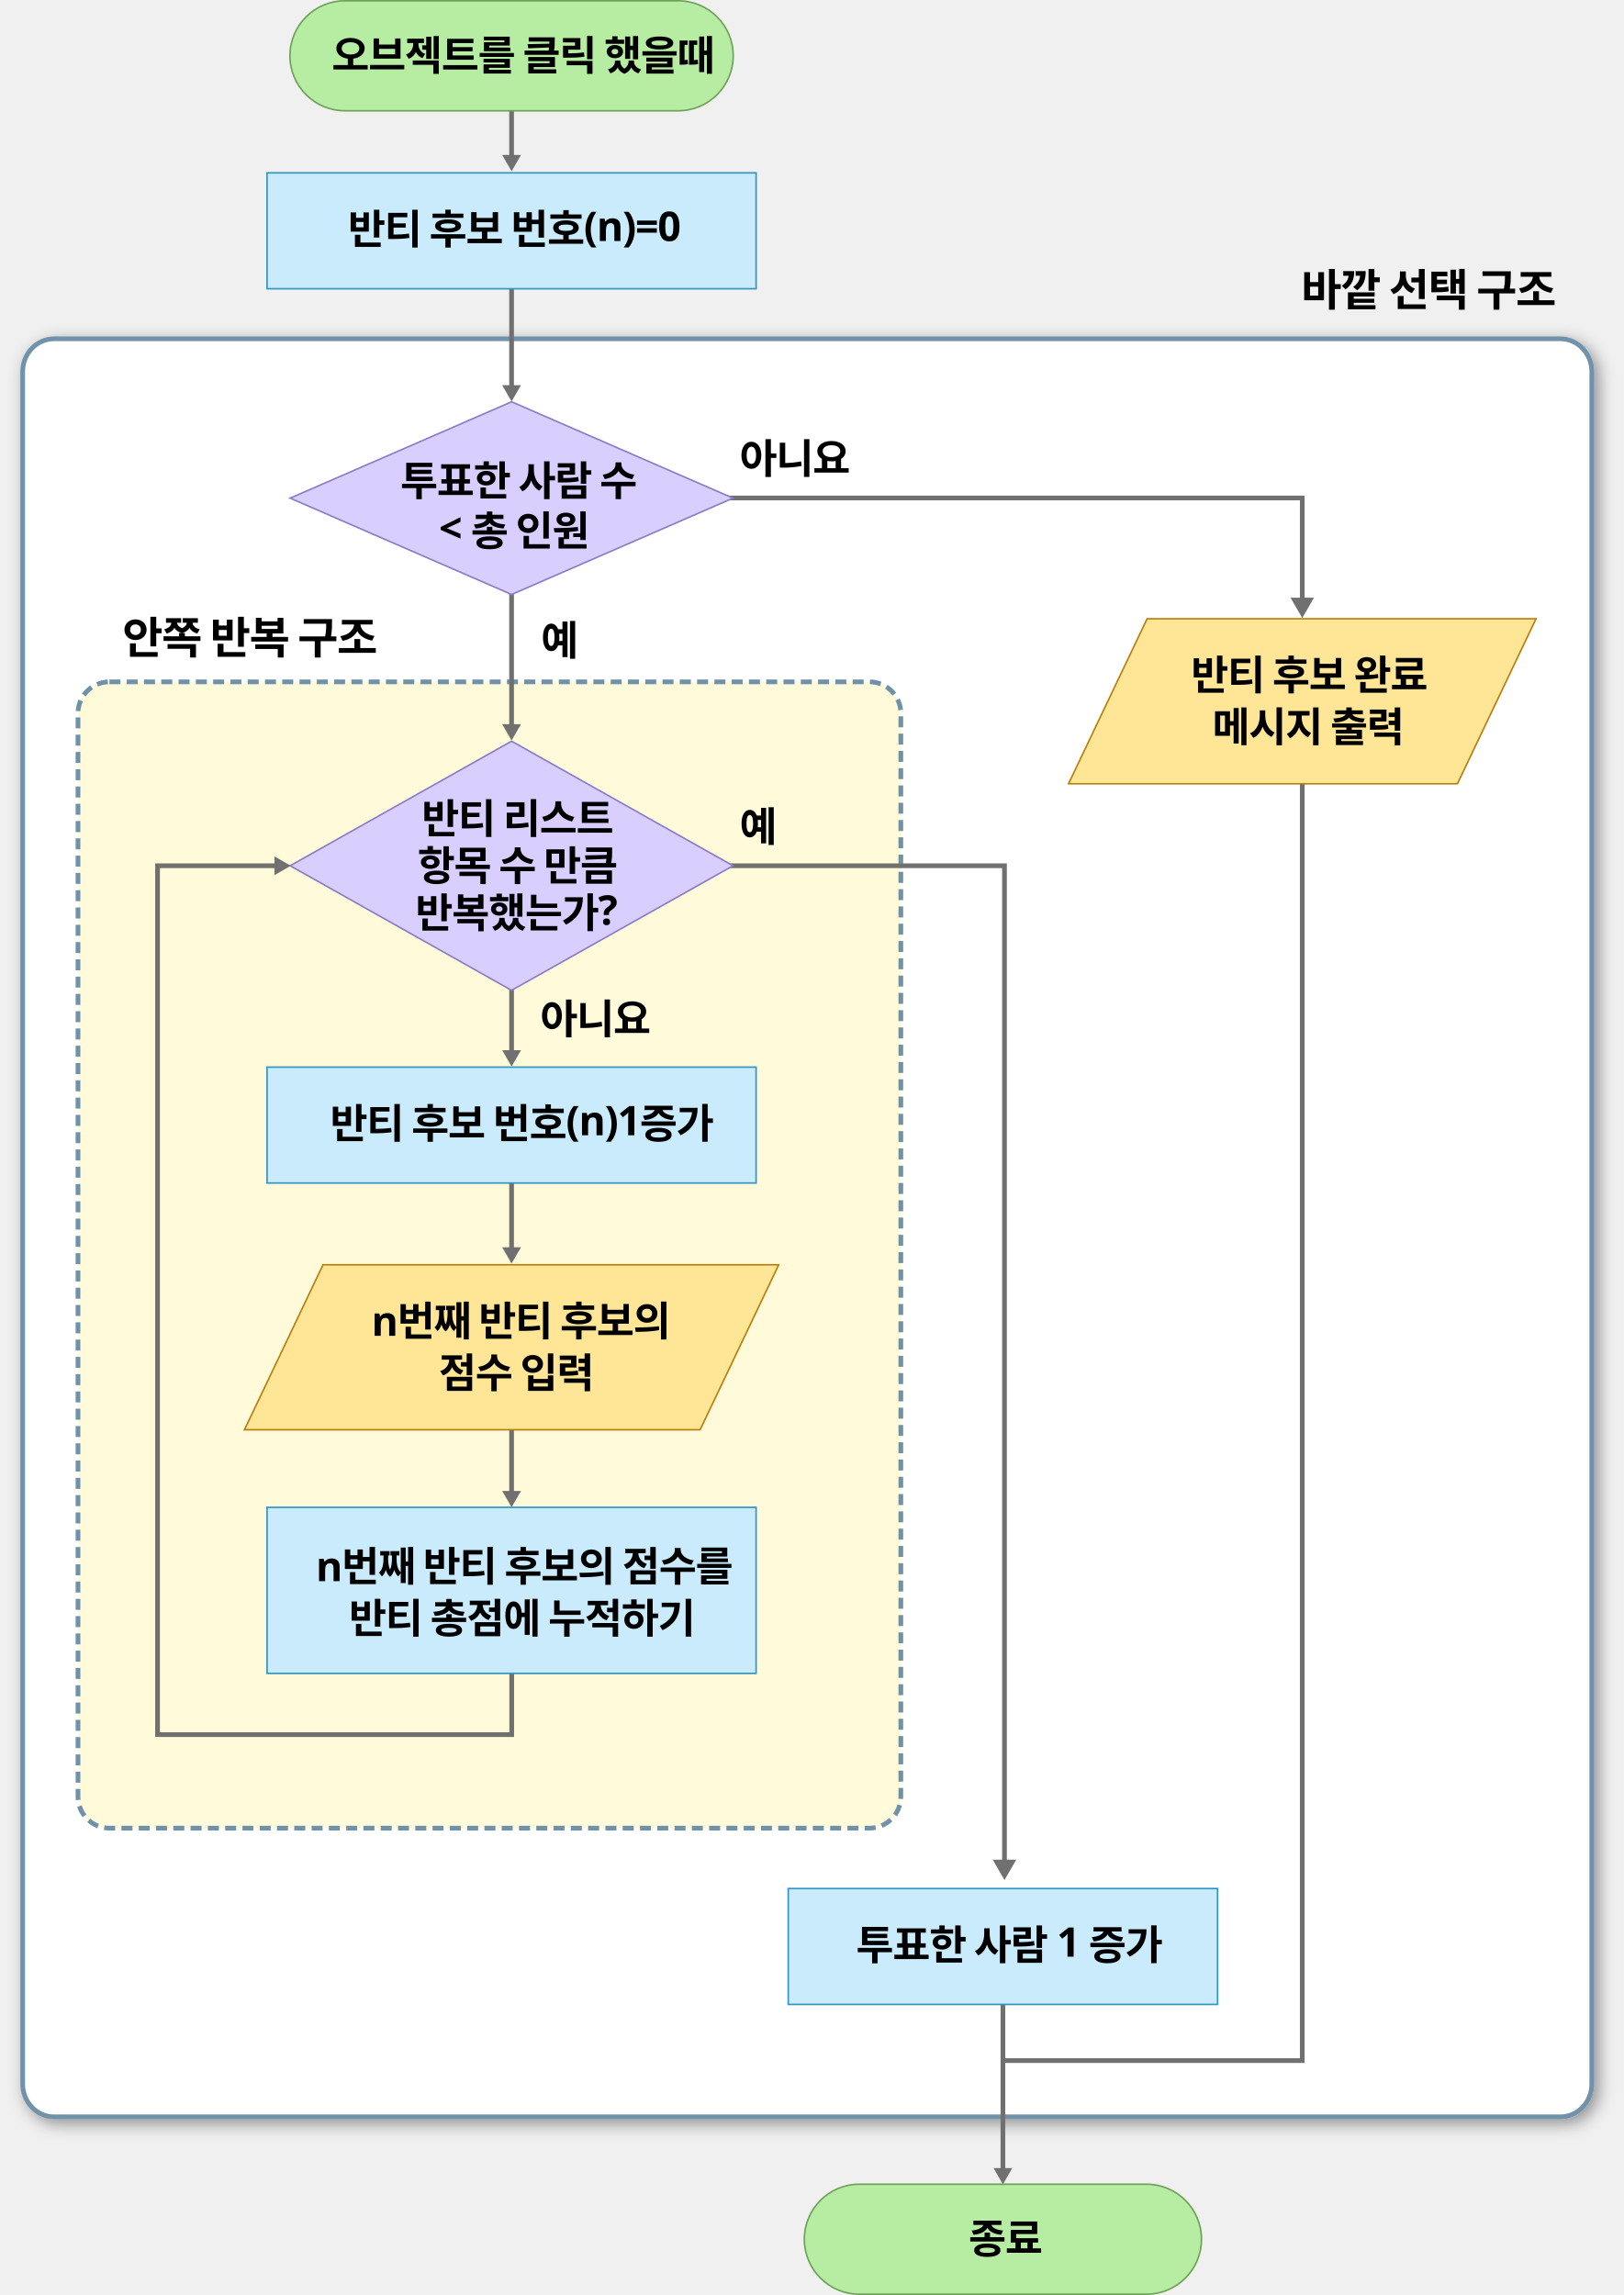
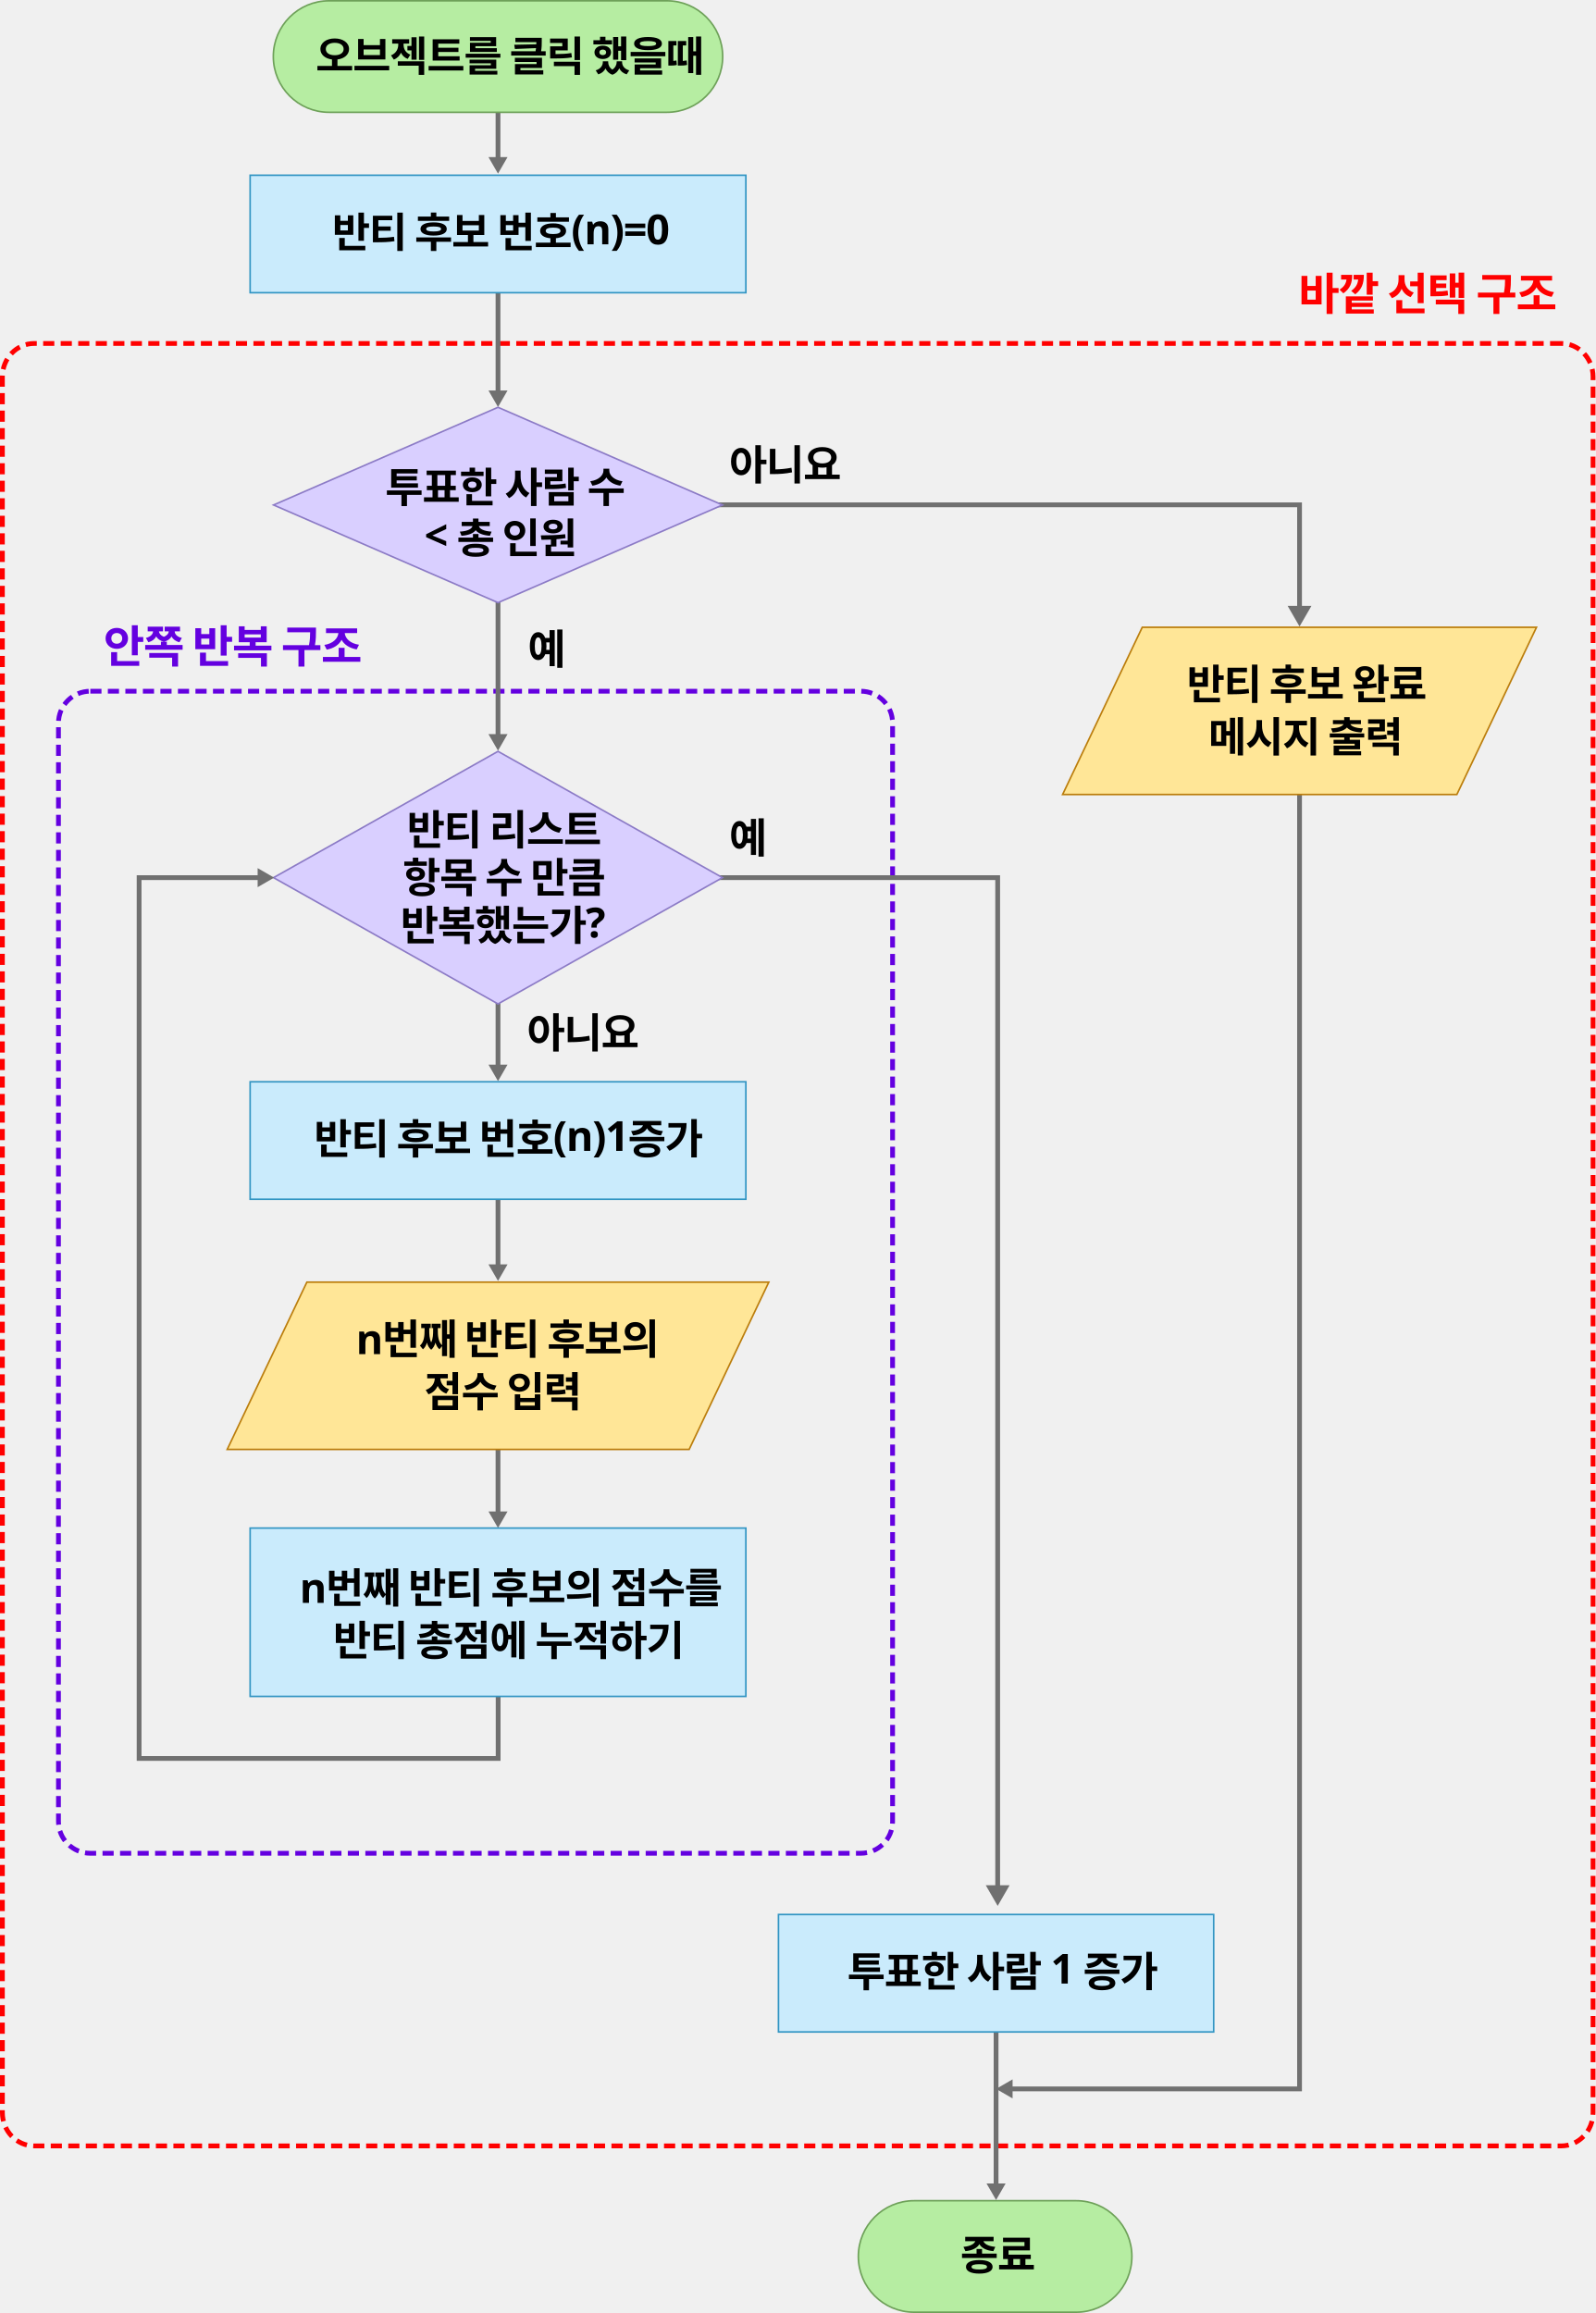
- <svg xmlns="http://www.w3.org/2000/svg" id="_레이어_1" data-name="레이어 1" viewBox="0 0 1033 1460.605">
+ <svg xmlns="http://www.w3.org/2000/svg" id="_레이어_1" data-name="레이어 1" viewBox="0 0 1001.601 1452.105">
  <defs>
    <style>
      .cls-1 {
        fill: #707070;
        stroke-width: 0px;
      }

      .cls-2 {
-         fill: #b6eda2;
-         stroke: #6ea159;
+         stroke: red;
      }

      .cls-2, .cls-3, .cls-4, .cls-5, .cls-6, .cls-7, .cls-8 {
        stroke-miterlimit: 10;
      }

+       .cls-2, .cls-4, .cls-8 {
+         fill: none;
+         stroke-width: 3px;
+       }
+ 
+       .cls-2, .cls-8 {
+         stroke-dasharray: 0 0 7 4;
+       }
+ 
      .cls-3 {
-         fill: none;
+         fill: #b6eda2;
+         stroke: #6ea159;
+       }
+ 
+       .cls-4 {
        stroke: #707070;
      }

-       .cls-3, .cls-5, .cls-6 {
-         stroke-width: 3px;
+       .cls-5 {
+         fill: #caebfc;
+         stroke: #3295c3;
      }

      .cls-9 {
+         font-size: 26px;
+         letter-spacing: -.025em;
+       }
+ 
+       .cls-9, .cls-10, .cls-11 {
+         font-family: Pretendard-Bold-KSCpc-EUC-H, Pretendard;
+         font-weight: 700;
+       }
+ 
+       .cls-6 {
+         fill: #d9cfff;
+         stroke: #8c7bc6;
+       }
+ 
+       .cls-10 {
+         fill: red;
+       }
+ 
+       .cls-10, .cls-11 {
        font-size: 28px;
        letter-spacing: -.025em;
      }

-       .cls-9, .cls-10 {
-         font-family: Pretendard-Bold-KSCpc-EUC-H, Pretendard;
-         font-weight: 700;
-       }
- 
-       .cls-4 {
-         fill: #caebfc;
-         stroke: #3295c3;
-       }
- 
-       .cls-10 {
-         font-size: 26px;
-         letter-spacing: -.025em;
-       }
- 
-       .cls-5 {
-         fill: #fff;
-         filter: url(#drop-shadow-2);
-       }
- 
-       .cls-5, .cls-6 {
-         stroke: #6f92aa;
-       }
- 
-       .cls-6 {
-         fill: #fffad9;
-         stroke-dasharray: 0 0 7 4;
+       .cls-11 {
+         fill: #6400e0;
      }

      .cls-7 {
-         fill: #d9cfff;
-         stroke: #8c7bc6;
+         fill: #ffe697;
+         stroke: #bb7d0c;
      }

      .cls-8 {
-         fill: #ffe697;
-         stroke: #bb7d0c;
+         stroke: #6400e0;
      }
    </style>
-     <filter id="drop-shadow-2" filterUnits="userSpaceOnUse">
-       <feOffset dx="3" dy="3" />
-       <feGaussianBlur result="blur" stdDeviation="5" />
-       <feFlood flood-color="#000" flood-opacity=".4" />
-       <feComposite in2="blur" operator="in" />
-       <feComposite in="SourceGraphic" />
-     </filter>
  </defs>
-   <path class="cls-5" d="m993.032,215.62H34.431c-11.046,0-20,9.352-20,20.889v1089.813c0,11.537,8.954,20.889,20,20.889h958.601c11.045,0,20-9.352,20-20.889V236.509c0-11.537-8.955-20.889-20-20.889Z" />
-   <rect class="cls-6" x="49.635" y="433.944" width="523.655" height="729.537" rx="20" ry="20" />
+   <path class="cls-2" d="m980.101,215.62H21.5c-11.046,0-20,9.352-20,20.889v1089.813c0,11.537,8.954,20.889,20,20.889h958.601c11.045,0,20-9.352,20-20.889V236.509c0-11.537-8.955-20.889-20-20.889Z" />
+   <rect class="cls-8" x="36.704" y="433.944" width="523.655" height="729.537" rx="20" ry="20" />
  <g>
-     <line class="cls-3" x1="325.571" y1="183.1" x2="325.571" y2="246.904" />
-     <polygon class="cls-1" points="319.588 245.153 325.571 255.515 331.554 245.153 319.588 245.153" />
-   </g>
-   <polyline class="cls-3" points="828.774 498.803 828.774 1311.413 638.256 1311.413" />
-   <g>
-     <polyline class="cls-3" points="639.26 1185.765 639.26 550.986 460.258 550.986" />
-     <polygon class="cls-1" points="646.74 1183.576 639.26 1196.528 631.781 1183.576 646.74 1183.576" />
+     <line class="cls-4" x1="312.64" y1="183.1" x2="312.64" y2="246.904" />
+     <polygon class="cls-1" points="306.657 245.153 312.64 255.515 318.623 245.153 306.657 245.153" />
  </g>
  <g>
-     <line class="cls-3" x1="325.571" y1="606.546" x2="325.571" y2="670.13" />
-     <polygon class="cls-1" points="319.588 668.379 325.571 678.74 331.554 668.379 319.588 668.379" />
+     <polyline class="cls-4" points="815.843 498.803 815.843 1311.413 633.936 1311.413" />
+     <polygon class="cls-1" points="635.687 1305.429 625.325 1311.413 635.687 1317.396 635.687 1305.429" />
  </g>
  <g>
-     <line class="cls-3" x1="325.571" y1="753.063" x2="325.571" y2="795.549" />
-     <polygon class="cls-1" points="319.588 793.798 325.571 804.16 331.554 793.798 319.588 793.798" />
+     <polyline class="cls-4" points="626.329 1185.765 626.329 550.986 447.327 550.986" />
+     <polygon class="cls-1" points="633.809 1183.576 626.329 1196.528 618.85 1183.576 633.809 1183.576" />
  </g>
-   <rect class="cls-4" x="169.96" y="110.018" width="311.223" height="73.746" />
  <g>
-     <polyline class="cls-3" points="458.709 316.934 828.774 316.934 828.774 382.557" />
-     <polygon class="cls-1" points="821.295 380.369 828.774 393.321 836.253 380.369 821.295 380.369" />
+     <line class="cls-4" x1="312.64" y1="606.546" x2="312.64" y2="670.13" />
+     <polygon class="cls-1" points="306.657 668.379 312.64 678.74 318.623 668.379 306.657 668.379" />
  </g>
-   <text class="cls-10" transform="translate(221.417 155.237)">
+   <g>
+     <line class="cls-4" x1="312.64" y1="753.063" x2="312.64" y2="795.549" />
+     <polygon class="cls-1" points="306.657 793.798 312.64 804.16 318.623 793.798 306.657 793.798" />
+   </g>
+   <rect class="cls-5" x="157.029" y="110.018" width="311.223" height="73.746" />
+   <g>
+     <polyline class="cls-4" points="445.778 316.934 815.843 316.934 815.843 382.557" />
+     <polygon class="cls-1" points="808.364 380.369 815.843 393.321 823.322 380.369 808.364 380.369" />
+   </g>
+   <text class="cls-9" transform="translate(208.485 155.237)">
    <tspan x="0" y="0">반티 후보 번호(n)=0</tspan>
  </text>
  <g>
-     <line class="cls-3" x1="325.571" y1="70.467" x2="325.571" y2="100.389" />
-     <polygon class="cls-1" points="319.588 98.638 325.571 109 331.554 98.638 319.588 98.638" />
+     <line class="cls-4" x1="312.64" y1="70.467" x2="312.64" y2="100.389" />
+     <polygon class="cls-1" points="306.657 98.638 312.64 109 318.623 98.638 306.657 98.638" />
  </g>
-   <rect class="cls-2" x="184.519" y=".5" width="282.104" height="70" rx="35" ry="35" />
-   <text class="cls-10" transform="translate(211.126 44.69)">
+   <rect class="cls-3" x="171.588" y=".5" width="282.104" height="70" rx="35" ry="35" />
+   <text class="cls-9" transform="translate(198.194 44.69)">
    <tspan x="0" y="0">오브젝트를 클릭 했을때</tspan>
  </text>
-   <rect class="cls-4" x="169.96" y="679.152" width="311.223" height="73.746" />
-   <text class="cls-10" transform="translate(210.067 724.38)">
+   <rect class="cls-5" x="157.029" y="679.152" width="311.223" height="73.746" />
+   <text class="cls-9" transform="translate(197.136 724.38)">
    <tspan x="0" y="0">반티 후보 번호(n)1증가</tspan>
  </text>
-   <rect class="cls-2" x="511.884" y="1390.105" width="252.744" height="70" rx="35" ry="35" />
-   <text class="cls-10" transform="translate(616.428 1434.06)">
-     <tspan x="0" y="0">종료</tspan>
-   </text>
  <g>
-     <line class="cls-3" x1="638.256" y1="1275.253" x2="638.256" y2="1381.556" />
-     <polygon class="cls-1" points="632.273 1379.805 638.256 1390.167 644.239 1379.805 632.273 1379.805" />
+     <rect class="cls-3" x="538.856" y="1381.605" width="171.736" height="70" rx="35" ry="35" />
+     <text class="cls-9" transform="translate(602.895 1425.06)">
+       <tspan x="0" y="0">종료</tspan>
+     </text>
  </g>
-   <rect class="cls-4" x="501.646" y="1201.921" width="273.221" height="73.746" />
-   <text class="cls-10" transform="translate(544.832 1247.151)">
+   <g>
+     <line class="cls-4" x1="625.325" y1="1275.253" x2="625.325" y2="1372.555" />
+     <polygon class="cls-1" points="619.342 1370.804 625.325 1381.166 631.308 1370.804 619.342 1370.804" />
+   </g>
+   <rect class="cls-5" x="488.715" y="1201.921" width="273.221" height="73.746" />
+   <text class="cls-9" transform="translate(531.9 1247.151)">
    <tspan x="0" y="0">투표한 사람 1 증가</tspan>
  </text>
  <g>
-     <line class="cls-3" x1="325.571" y1="377.471" x2="325.571" y2="462.646" />
-     <polygon class="cls-1" points="319.588 460.895 325.571 471.257 331.554 460.895 319.588 460.895" />
+     <line class="cls-4" x1="312.64" y1="377.471" x2="312.64" y2="462.646" />
+     <polygon class="cls-1" points="306.657 460.895 312.64 471.257 318.623 460.895 306.657 460.895" />
  </g>
-   <polygon class="cls-7" points="325.571 255.702 184.649 317.028 325.571 378.353 466.493 317.028 325.571 255.702" />
-   <text class="cls-10" transform="translate(254.767 315.365)">
+   <polygon class="cls-6" points="312.64 255.702 171.718 317.028 312.64 378.353 453.562 317.028 312.64 255.702" />
+   <text class="cls-9" transform="translate(241.836 315.365)">
    <tspan x="0" y="0">투표한 사람 수</tspan>
    <tspan x="24.563" y="30">&lt; 총 인원</tspan>
  </text>
-   <polygon class="cls-7" points="325.571 471.702 184.649 550.986 325.571 630.27 466.493 550.986 325.571 471.702" />
-   <text class="cls-10" transform="translate(268.348 530.365)">
+   <polygon class="cls-6" points="312.64 471.702 171.718 550.986 312.64 630.27 453.562 550.986 312.64 471.702" />
+   <text class="cls-9" transform="translate(255.417 530.365)">
    <tspan x="0" y="0">반티 리스트</tspan>
    <tspan x="-2.671" y="30">항목 수 만큼</tspan>
    <tspan x="-3.999" y="60">반복했는가?</tspan>
  </text>
-   <text class="cls-10" transform="translate(344.298 416.98)">
+   <text class="cls-9" transform="translate(331.366 416.98)">
    <tspan x="0" y="0">예</tspan>
  </text>
-   <text class="cls-10" transform="translate(343.766 657.882)">
+   <text class="cls-9" transform="translate(330.835 657.882)">
    <tspan x="0" y="0">아니요</tspan>
  </text>
-   <text class="cls-10" transform="translate(470.683 301.271)">
+   <text class="cls-9" transform="translate(457.752 301.271)">
    <tspan x="0" y="0">아니요</tspan>
  </text>
-   <text class="cls-10" transform="translate(470.684 535.506)">
+   <text class="cls-9" transform="translate(457.753 535.506)">
    <tspan x="0" y="0">예</tspan>
  </text>
  <g>
-     <line class="cls-3" x1="325.571" y1="909.946" x2="325.571" y2="950.646" />
-     <polygon class="cls-1" points="319.588 948.895 325.571 959.257 331.554 948.895 319.588 948.895" />
+     <line class="cls-4" x1="312.64" y1="909.946" x2="312.64" y2="950.646" />
+     <polygon class="cls-1" points="306.657 948.895 312.64 959.257 318.623 948.895 306.657 948.895" />
  </g>
-   <polygon class="cls-8" points="445.57 909.946 155.57 909.946 205.573 804.946 495.573 804.946 445.57 909.946" />
-   <text class="cls-10" transform="translate(236.412 850.14)">
+   <polygon class="cls-7" points="432.639 909.946 142.639 909.946 192.642 804.946 482.642 804.946 432.639 909.946" />
+   <text class="cls-9" transform="translate(223.48 850.14)">
    <tspan x="0" y="0">n번째 반티 후보의</tspan>
    <tspan x="42.847" y="33">점수 입력</tspan>
  </text>
-   <polygon class="cls-8" points="927.522 498.803 680.023 498.803 730.026 393.803 977.525 393.803 927.522 498.803" />
-   <text class="cls-10" transform="translate(757.962 438.997)">
+   <polygon class="cls-7" points="914.591 498.803 667.092 498.803 717.095 393.803 964.594 393.803 914.591 498.803" />
+   <text class="cls-9" transform="translate(745.03 438.997)">
    <tspan x="0" y="0">반티 후보 완료</tspan>
    <tspan x="13.582" y="33">메시지 출력</tspan>
  </text>
  <g>
-     <polyline class="cls-3" points="325.657 1065.007 325.657 1103.952 100.258 1103.952 100.258 550.986 176.421 550.986" />
-     <polygon class="cls-1" points="174.67 556.97 185.032 550.986 174.67 545.003 174.67 556.97" />
+     <polyline class="cls-4" points="312.726 1065.007 312.726 1103.952 87.327 1103.952 87.327 550.986 163.49 550.986" />
+     <polygon class="cls-1" points="161.739 556.97 172.101 550.986 161.739 545.003 161.739 556.97" />
  </g>
-   <rect class="cls-4" x="169.96" y="959.323" width="311.223" height="105.684" />
-   <text class="cls-10" transform="translate(201.01 1006.296)">
+   <rect class="cls-5" x="157.029" y="959.323" width="311.223" height="105.684" />
+   <text class="cls-9" transform="translate(188.079 1006.296)">
    <tspan x="0" y="0">n번째 반티 후보의 점수를</tspan>
    <tspan x="21.026" y="33">반티 총점에 누적하기</tspan>
  </text>
-   <text class="cls-9" transform="translate(77.896 415.973)">
+   <text class="cls-11" transform="translate(64.965 415.973)">
    <tspan x="0" y="0">안쪽 반복 구조</tspan>
  </text>
-   <text class="cls-9" transform="translate(828.069 194.629)">
+   <text class="cls-10" transform="translate(815.137 194.629)">
    <tspan x="0" y="0">바깥 선택 구조</tspan>
  </text>
</svg>
